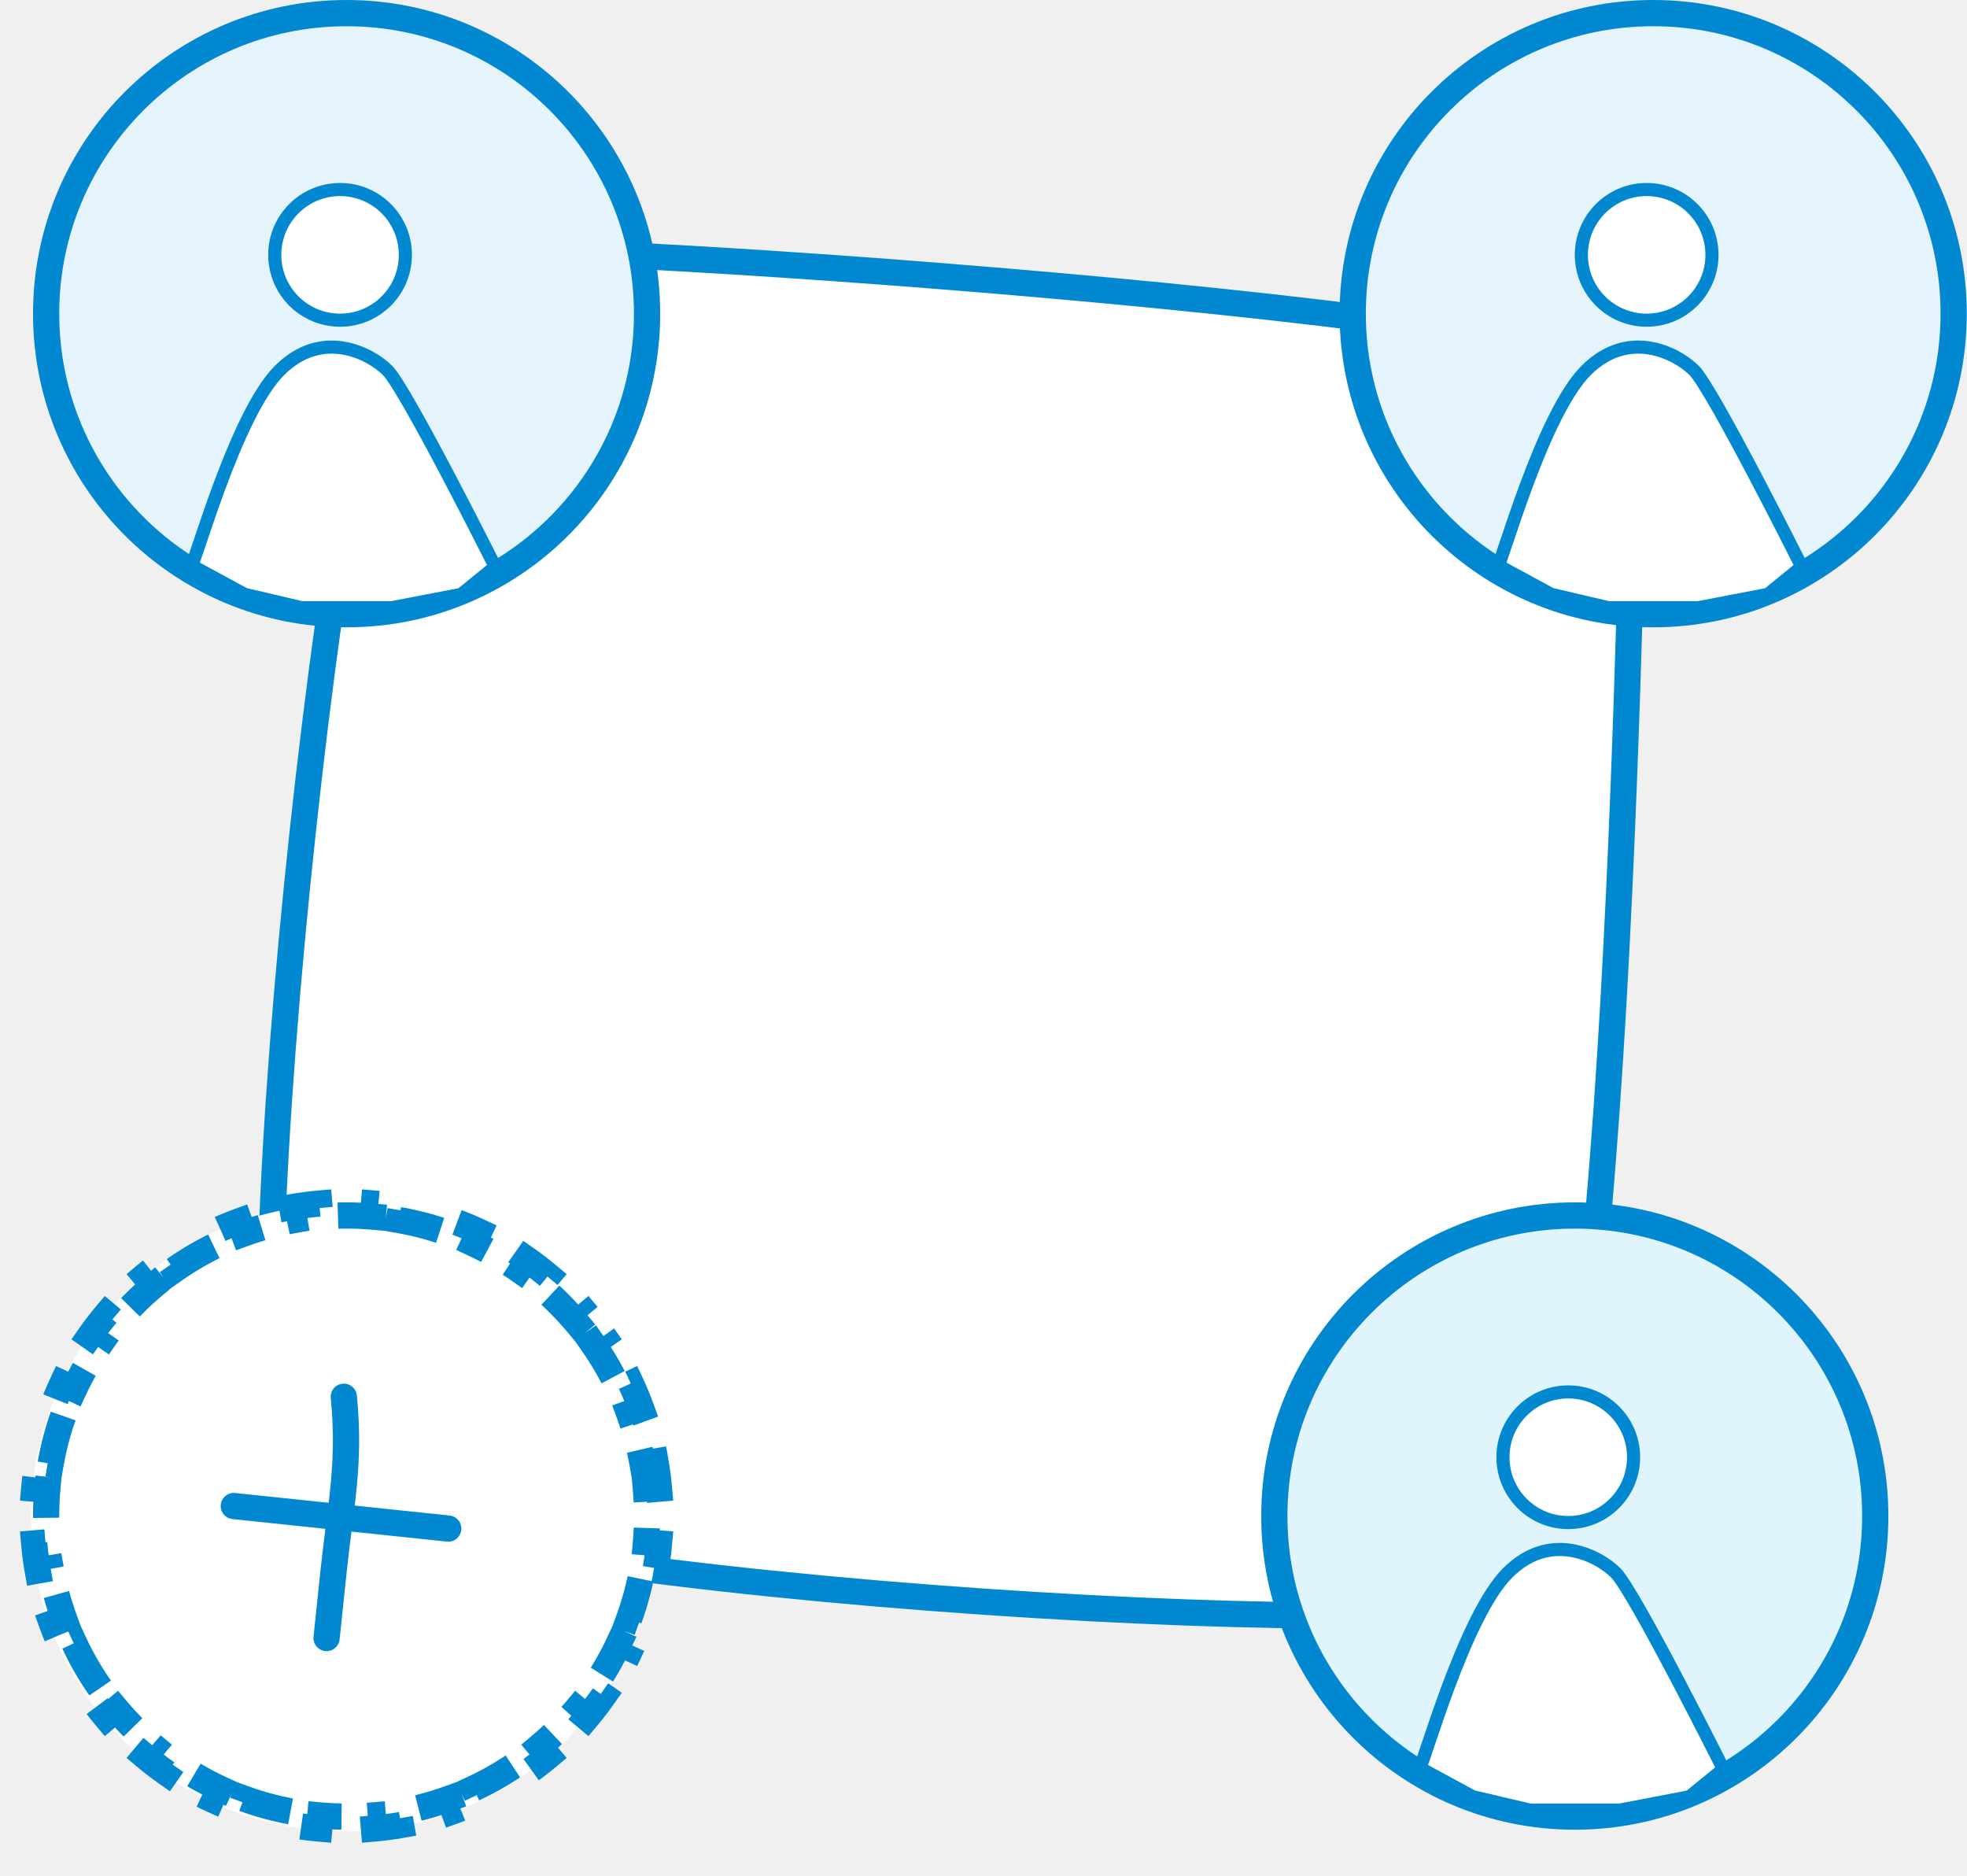
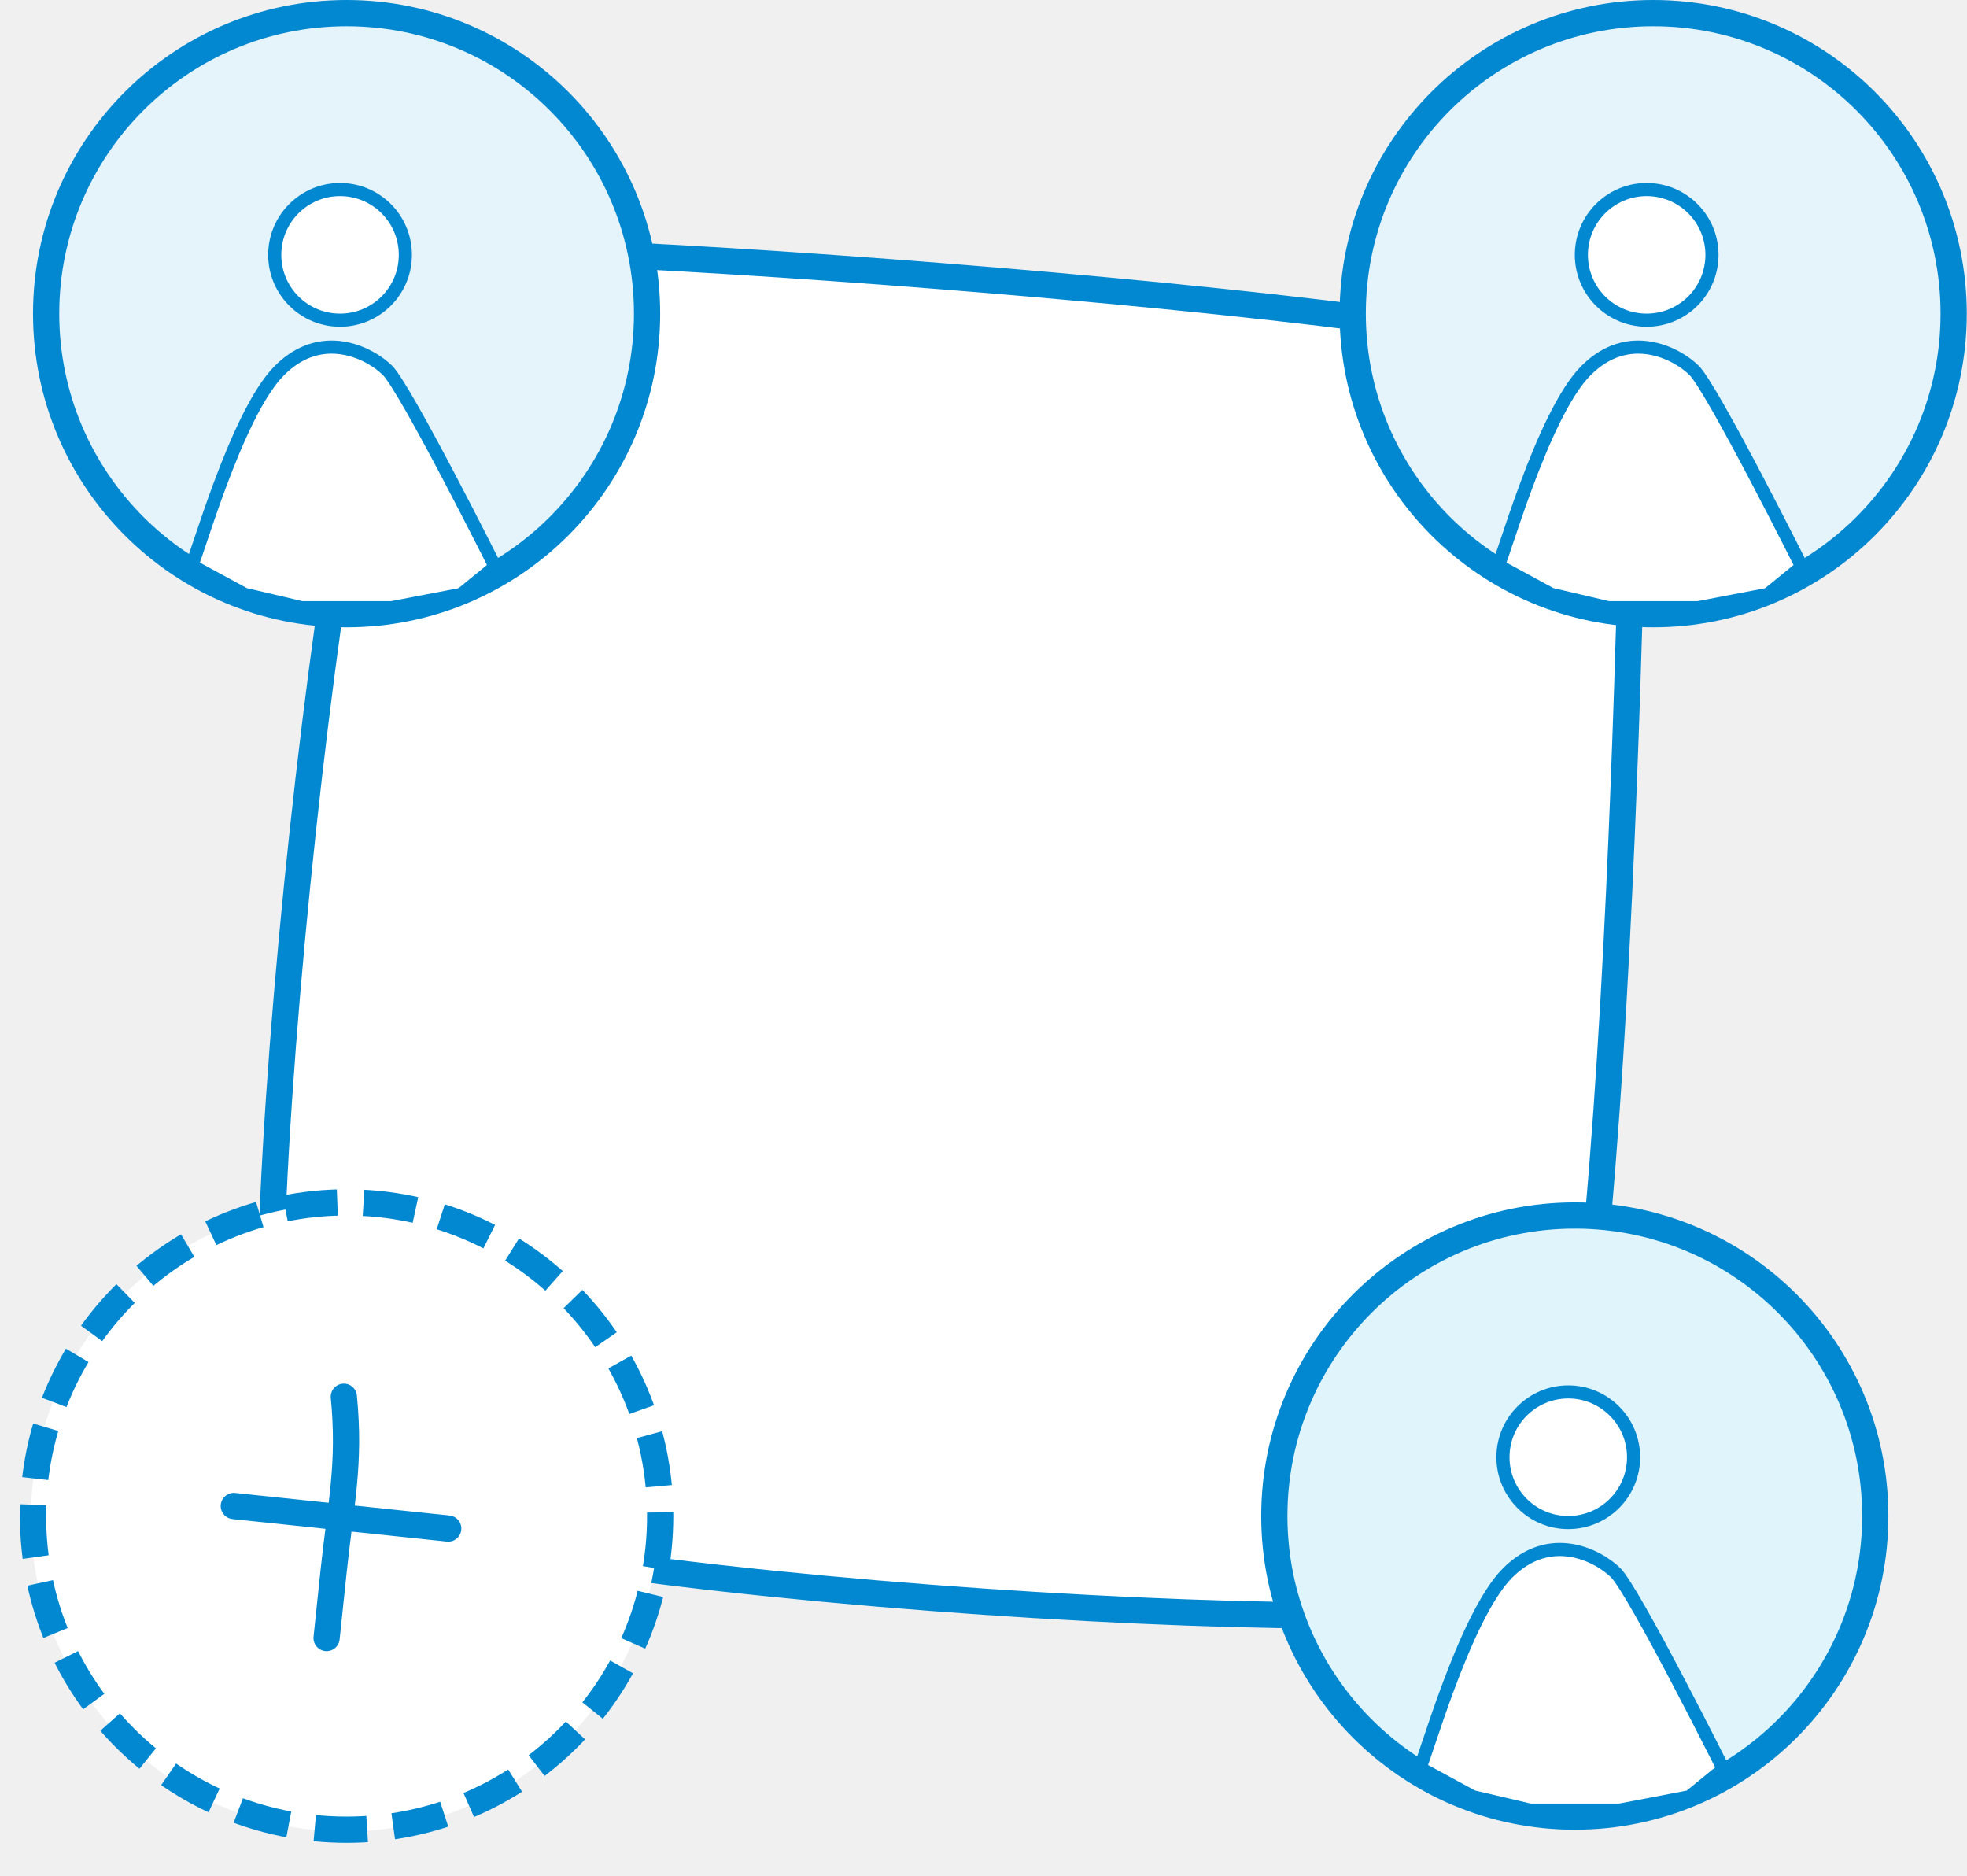
<svg xmlns="http://www.w3.org/2000/svg" width="150" height="143" viewBox="0 0 150 143" fill="none">
  <g clip-path="url(#clip0)">
    <path d="M31.668 19.29C36.831 17.828 125.336 24.126 124.815 29.081C124.295 34.036 123.865 119.16 115.025 122.239C106.186 125.318 26.547 120.454 21.878 112.448C17.209 104.442 26.505 20.751 31.668 19.29Z" fill="white" stroke="#0288D1" stroke-width="2" />
    <path d="M49.344 23.916C49.344 36.572 39.086 46.832 26.431 46.832C13.776 46.832 3.518 36.572 3.518 23.916C3.518 11.26 13.776 1 26.431 1C39.086 1 49.344 11.26 49.344 23.916Z" fill="#E5F3FA" stroke="#0288D1" stroke-width="2" />
-     <path d="M30.913 19.432C30.913 22.183 28.684 24.413 25.933 24.413C23.183 24.413 20.953 22.183 20.953 19.432C20.953 16.681 23.183 14.451 25.933 14.451C28.684 14.451 30.913 16.681 30.913 19.432Z" fill="white" stroke="#0288D1" />
+     <path d="M30.912 19.432C30.912 22.183 28.682 24.413 25.931 24.413C23.181 24.413 20.951 22.183 20.951 19.432C20.951 16.681 23.181 14.451 25.931 14.451C28.682 14.451 30.912 16.681 30.912 19.432Z" fill="white" stroke="#0288D1" />
    <path d="M14.626 43.132C14.655 43.055 14.686 42.972 14.718 42.881C14.85 42.514 15.019 42.011 15.218 41.416L15.23 41.379C15.629 40.189 16.155 38.62 16.774 36.958C17.4 35.278 18.119 33.512 18.894 31.953C19.674 30.386 20.492 29.069 21.305 28.256C22.93 26.63 24.637 26.302 26.106 26.528C27.605 26.758 28.881 27.571 29.565 28.256C29.708 28.398 29.954 28.735 30.29 29.263C30.617 29.778 31.008 30.438 31.438 31.193C32.298 32.704 33.307 34.583 34.271 36.418C35.235 38.253 36.153 40.041 36.829 41.371C37.168 42.036 37.446 42.586 37.639 42.97C37.685 43.061 37.725 43.142 37.761 43.214L35.181 45.317L29.871 46.336H23.002L18.64 45.312L14.626 43.132Z" fill="white" stroke="#0288D1" />
    <path d="M148.983 23.916C148.983 36.572 138.724 46.832 126.07 46.832C113.415 46.832 103.156 36.572 103.156 23.916C103.156 11.26 113.415 1 126.07 1C138.724 1 148.983 11.26 148.983 23.916Z" fill="#E5F3FA" stroke="#0288D1" stroke-width="2" />
    <path d="M130.552 19.432C130.552 22.183 128.322 24.413 125.572 24.413C122.822 24.413 120.592 22.183 120.592 19.432C120.592 16.681 122.822 14.451 125.572 14.451C128.322 14.451 130.552 16.681 130.552 19.432Z" fill="white" stroke="#0288D1" />
    <path d="M114.265 43.132C114.294 43.055 114.325 42.972 114.357 42.881C114.489 42.514 114.657 42.011 114.857 41.416L114.869 41.379C115.268 40.189 115.793 38.62 116.413 36.958C117.039 35.278 117.757 33.512 118.533 31.953C119.313 30.386 120.131 29.069 120.944 28.256C122.569 26.63 124.275 26.302 125.745 26.528C127.243 26.758 128.52 27.571 129.204 28.256C129.347 28.398 129.592 28.735 129.929 29.263C130.256 29.778 130.647 30.438 131.077 31.193C131.937 32.704 132.946 34.583 133.91 36.418C134.874 38.253 135.791 40.041 136.468 41.371C136.806 42.036 137.084 42.586 137.278 42.97C137.323 43.061 137.364 43.142 137.4 43.214L134.82 45.317L129.51 46.336H122.641L118.279 45.312L114.265 43.132Z" fill="white" stroke="#0288D1" />
    <path d="M143.004 115.595C143.004 128.251 132.746 138.511 120.091 138.511C107.437 138.511 97.178 128.251 97.178 115.595C97.178 102.938 107.437 92.678 120.091 92.678C132.746 92.678 143.004 102.938 143.004 115.595Z" fill="#E0F4FC" stroke="#0288D1" stroke-width="2" />
    <path d="M124.574 111.111C124.574 113.861 122.344 116.091 119.593 116.091C116.843 116.091 114.613 113.861 114.613 111.111C114.613 108.36 116.843 106.13 119.593 106.13C122.344 106.13 124.574 108.36 124.574 111.111Z" fill="white" stroke="#0288D1" />
    <path d="M108.286 134.811C108.315 134.734 108.346 134.651 108.378 134.56C108.51 134.193 108.679 133.69 108.878 133.094L108.89 133.058C109.289 131.868 109.815 130.299 110.434 128.637C111.06 126.957 111.779 125.191 112.554 123.632C113.334 122.065 114.152 120.748 114.965 119.935C116.591 118.309 118.297 117.981 119.766 118.207C121.265 118.437 122.541 119.25 123.225 119.934C123.368 120.077 123.614 120.414 123.95 120.942C124.278 121.457 124.668 122.117 125.098 122.872C125.958 124.383 126.967 126.261 127.931 128.097C128.895 129.932 129.813 131.72 130.489 133.05C130.828 133.715 131.106 134.265 131.299 134.649C131.345 134.74 131.386 134.821 131.422 134.892L128.841 136.996L123.531 138.014H116.662L112.3 136.991L108.286 134.811Z" fill="white" stroke="#0288D1" />
-     <ellipse rx="23.913" ry="23.916" transform="matrix(0.994482 0.104903 -0.104155 0.994561 26.2729 115.725)" fill="white" />
-     <path d="M49.985 111.439C50.104 112.12 50.194 112.81 50.255 113.508L49.258 113.595C49.315 114.253 49.344 114.92 49.344 115.594C49.344 116.268 49.315 116.935 49.258 117.594L50.255 117.68C50.194 118.379 50.104 119.069 49.985 119.749L49 119.577C48.767 120.906 48.42 122.195 47.969 123.434L48.908 123.776C48.669 124.433 48.403 125.076 48.109 125.704L47.203 125.281C46.636 126.495 45.966 127.651 45.203 128.738L46.022 129.313C45.622 129.883 45.198 130.435 44.751 130.967L43.985 130.324C43.127 131.346 42.181 132.291 41.16 133.15L41.803 133.915C41.271 134.362 40.719 134.787 40.149 135.187L39.574 134.368C38.487 135.131 37.331 135.802 36.117 136.369L36.54 137.275C35.912 137.568 35.269 137.835 34.612 138.074L34.27 137.135C33.031 137.586 31.742 137.933 30.413 138.166L30.586 139.151C29.906 139.27 29.216 139.36 28.517 139.421L28.431 138.424C27.772 138.481 27.105 138.511 26.431 138.511C25.757 138.511 25.09 138.481 24.431 138.424L24.345 139.421C23.646 139.36 22.956 139.27 22.276 139.151L22.449 138.166C21.12 137.933 19.831 137.586 18.592 137.135L18.249 138.074C17.593 137.835 16.95 137.568 16.322 137.275L16.745 136.369C15.531 135.802 14.375 135.131 13.288 134.368L12.713 135.187C12.143 134.787 11.591 134.362 11.059 133.915L11.702 133.15C10.681 132.291 9.735 131.346 8.877 130.324L8.111 130.967C7.664 130.435 7.24 129.883 6.84 129.313L7.659 128.738C6.896 127.651 6.226 126.495 5.659 125.281L4.753 125.704C4.459 125.076 4.192 124.433 3.953 123.776L4.893 123.434C4.442 122.195 4.095 120.906 3.862 119.577L2.877 119.749C2.758 119.069 2.668 118.379 2.607 117.68L3.604 117.594C3.547 116.935 3.518 116.268 3.518 115.594C3.518 114.92 3.547 114.253 3.604 113.595L2.607 113.508C2.668 112.81 2.758 112.12 2.877 111.439L3.862 111.612C4.095 110.283 4.442 108.994 4.893 107.755L3.953 107.413C4.192 106.756 4.459 106.113 4.753 105.485L5.659 105.908C6.226 104.694 6.896 103.538 7.659 102.45L6.84 101.876C7.24 101.306 7.664 100.754 8.111 100.222L8.877 100.865C9.735 99.843 10.681 98.897 11.702 98.039L11.059 97.273C11.591 96.826 12.143 96.402 12.713 96.002L13.288 96.821C14.375 96.058 15.531 95.387 16.745 94.82L16.322 93.914C16.95 93.621 17.593 93.354 18.249 93.115L18.592 94.054C19.831 93.603 21.12 93.256 22.449 93.023L22.276 92.038C22.956 91.919 23.646 91.828 24.345 91.768L24.431 92.764C25.09 92.707 25.757 92.678 26.431 92.678C27.105 92.678 27.772 92.707 28.431 92.764L28.517 91.768C29.216 91.828 29.906 91.919 30.586 92.038L30.413 93.023C31.742 93.256 33.031 93.603 34.27 94.054L34.612 93.115C35.269 93.354 35.912 93.621 36.54 93.914L36.117 94.82C37.331 95.387 38.487 96.058 39.574 96.821L40.149 96.002C40.719 96.402 41.271 96.826 41.803 97.273L41.16 98.039C42.181 98.897 43.127 99.843 43.985 100.865L44.751 100.222C45.198 100.754 45.622 101.306 46.022 101.876L45.203 102.45C45.966 103.538 46.636 104.694 47.203 105.908L48.109 105.485C48.403 106.113 48.669 106.756 48.908 107.413L47.969 107.755C48.42 108.994 48.767 110.283 49 111.612L49.985 111.439Z" stroke="#0288D1" stroke-width="2" stroke-dasharray="4 2" />
+     <path d="M50.054 118.233C48.679 131.37 36.916 140.896 23.782 139.511C10.648 138.125 1.116 126.353 2.491 113.216C3.867 100.079 15.63 90.553 28.764 91.939C41.898 93.324 51.43 105.097 50.054 118.233Z" fill="white" />
+     <ellipse cx="26.431" cy="115.594" rx="23.913" ry="23.916" stroke="#0288D1" stroke-width="2" stroke-dasharray="4 2" />
    <path d="M17.83 114.83C22.261 115.296 25.66 115.653 30.068 116.117C32.836 116.408 31.413 116.258 34.181 116.549" stroke="#0288D1" stroke-width="2" stroke-linecap="round" stroke-linejoin="round" />
-     <path d="M26.219 106.497C26.723 111.68 25.98 114.644 25.44 119.787C25.312 121 25.185 122.213 25.057 123.426C24.977 124.196 24.903 124.896 24.903 124.896" stroke="#0288D1" stroke-width="2" stroke-linecap="round" stroke-linejoin="round" />
+     <path d="M26.221 106.497C26.725 111.68 25.982 114.644 25.442 119.787C25.314 121 25.187 122.213 25.059 123.426C24.978 124.196 24.905 124.896 24.905 124.896" stroke="#0288D1" stroke-width="2" stroke-linecap="round" stroke-linejoin="round" />
  </g>
  <defs>
    <clipPath id="clip0">
      <rect width="149.983" height="142.019" fill="white" />
    </clipPath>
  </defs>
</svg>
